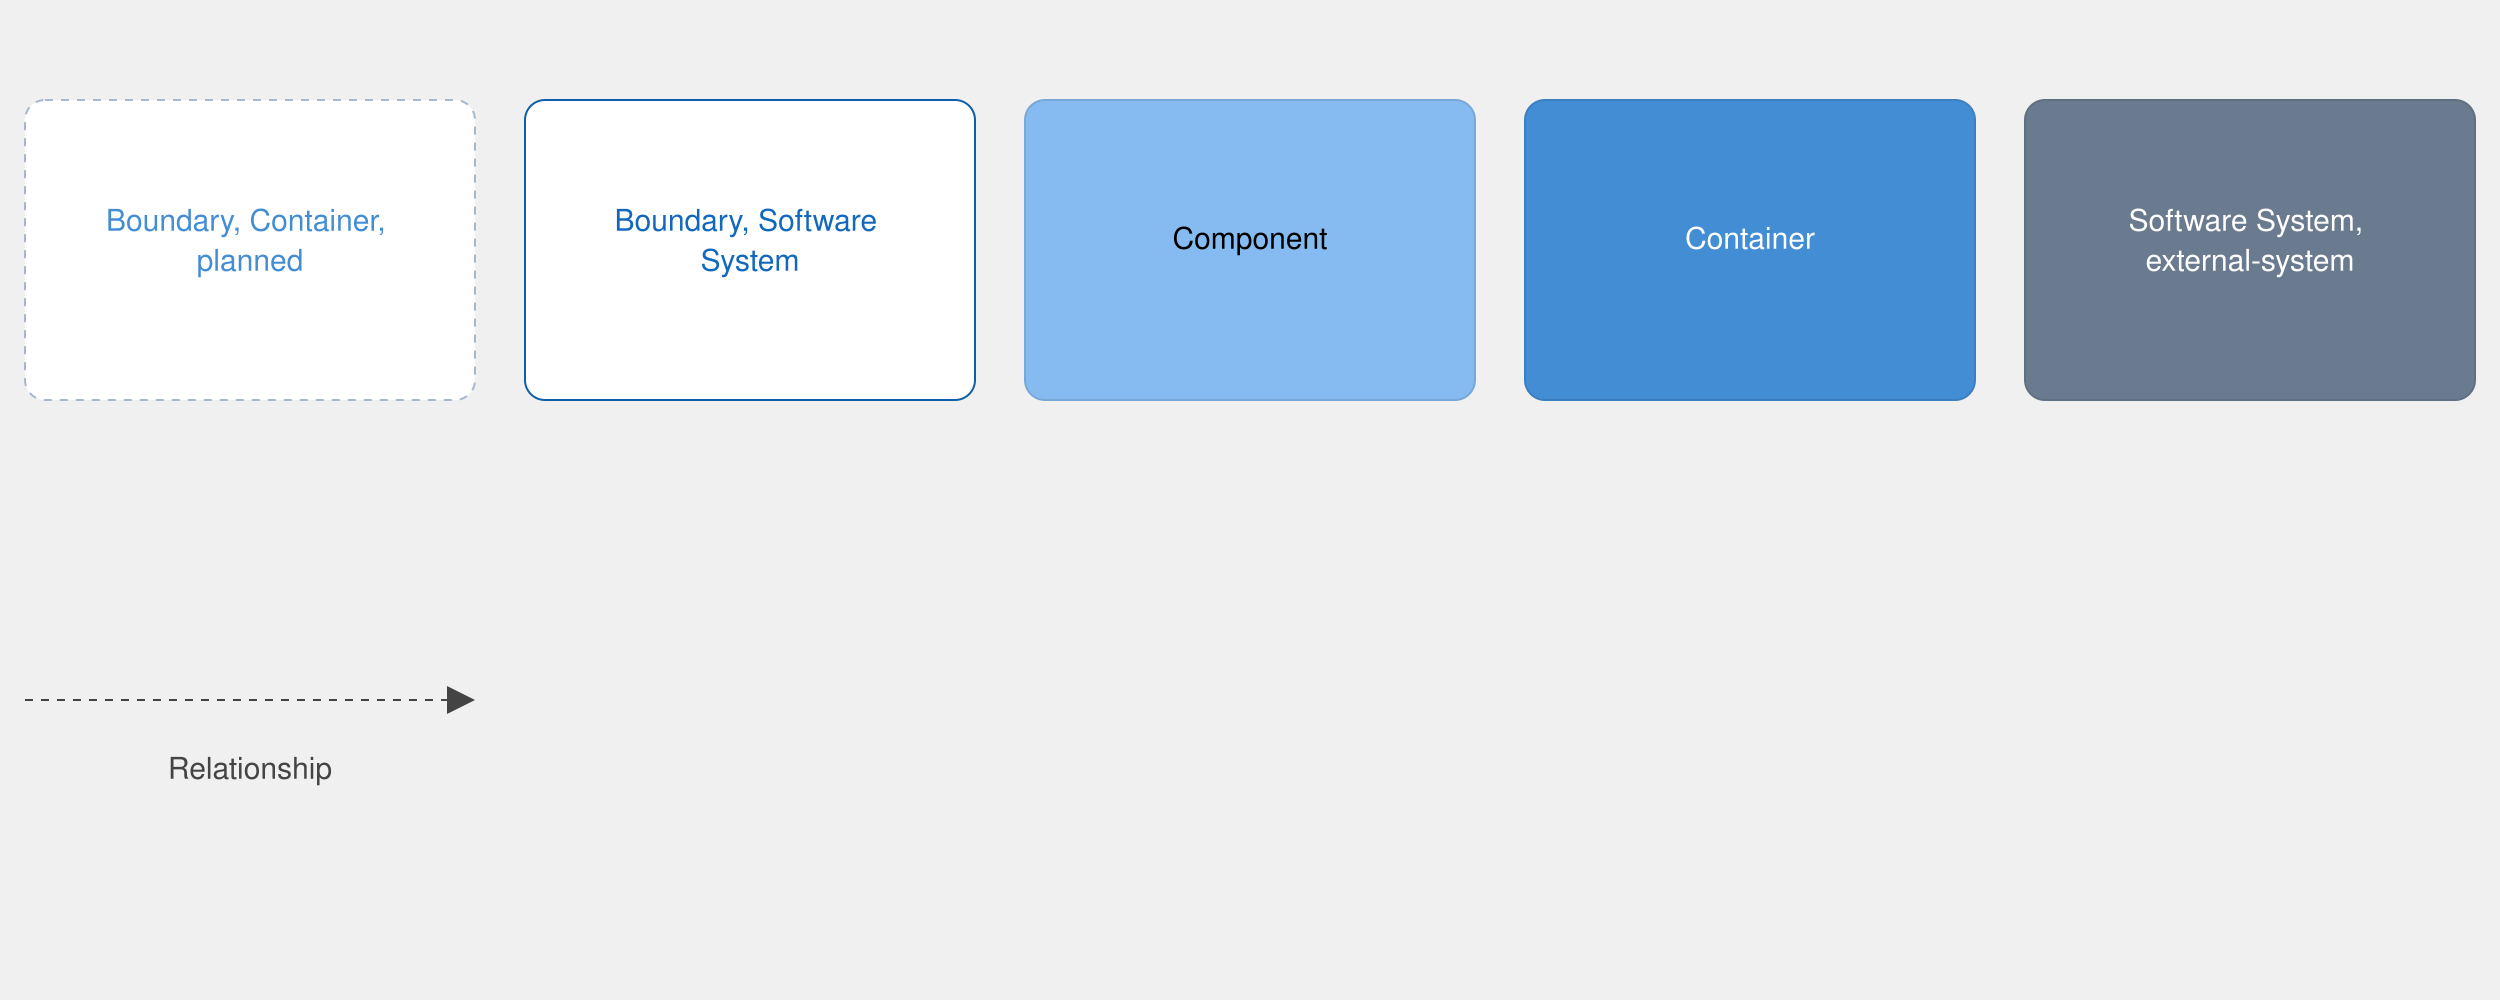
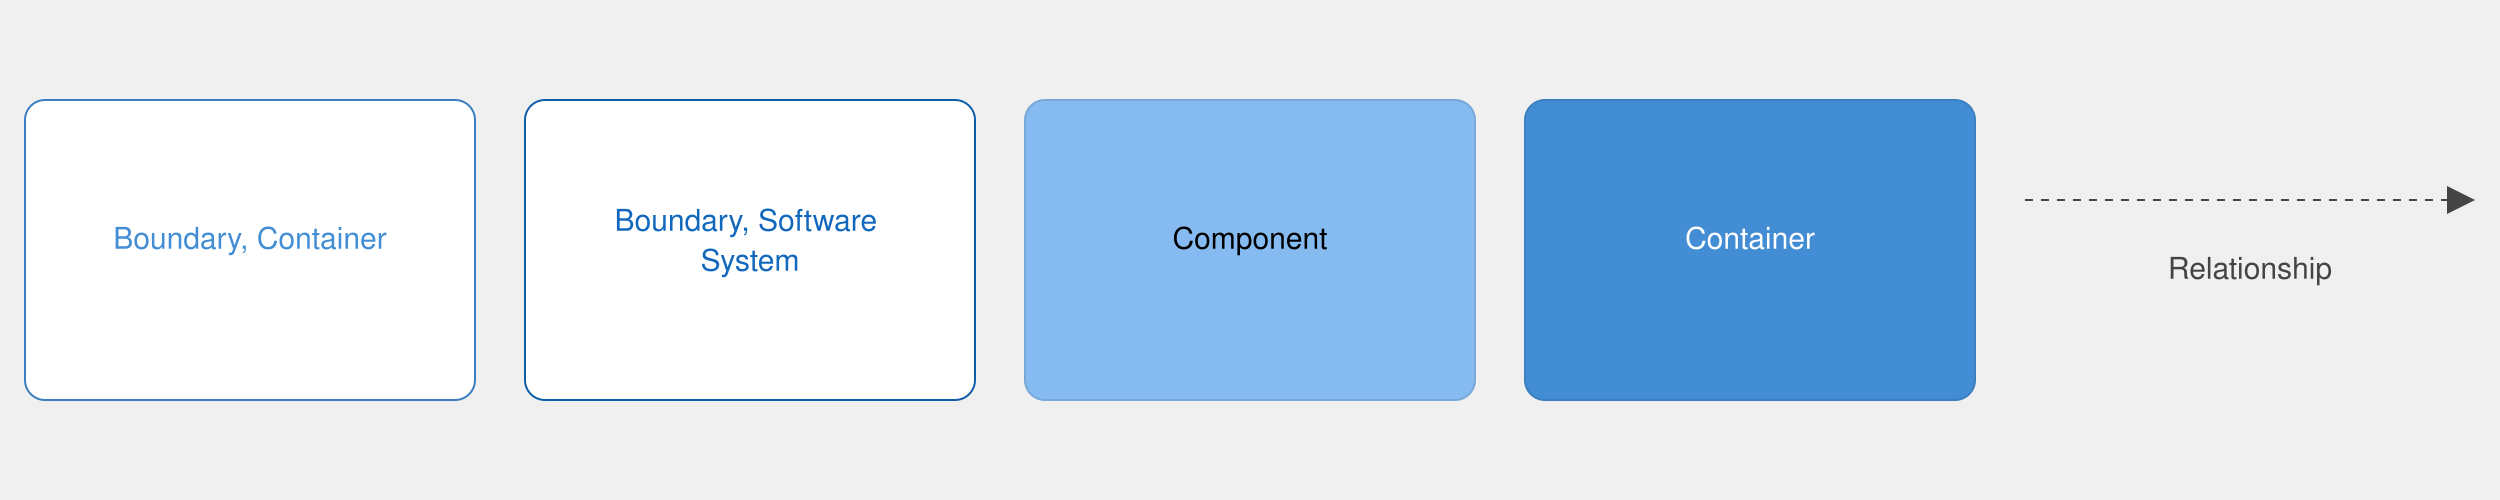
- <svg xmlns="http://www.w3.org/2000/svg" version="1.1" viewBox="0 0 2500 1000" style="background: #ffffff">
+ <svg xmlns="http://www.w3.org/2000/svg" version="1.1" viewBox="0 0 2500 500" style="background: #ffffff">
  <g transform="translate(25,100)">
-     <rect width="450" height="300" rx="20" ry="20" x="0" y="0" fill="#ffffff" stroke-width="2" stroke="#a6b8cd" stroke-dasharray="8,8" />
-     <text x="225" y="77" text-anchor="middle" dominant-baseline="hanging" fill="#438dd5" font-size="30px" font-family="Tahoma, Verdana, Helvetica, Arial">
-       <tspan x="225" dy="40px">Boundary, Container,</tspan>
-       <tspan x="225" dy="40px">planned</tspan>
+     <rect width="450" height="300" rx="20" ry="20" x="0" y="0" fill="#ffffff" stroke-width="2" stroke="#3c7fc0" stroke-dasharray="" />
+     <text x="225" y="95" text-anchor="middle" dominant-baseline="hanging" fill="#438dd5" font-size="30px" font-family="Tahoma, Verdana, Helvetica, Arial">
+       <tspan x="225" dy="40px">Boundary, Container</tspan>
    </text>
  </g>
  <g transform="translate(525,100)">
    <rect width="450" height="300" rx="20" ry="20" x="0" y="0" fill="#ffffff" stroke-width="2" stroke="#0f5eaa" stroke-dasharray="" />
    <text x="225" y="77" text-anchor="middle" dominant-baseline="hanging" fill="#1168bd" font-size="30px" font-family="Tahoma, Verdana, Helvetica, Arial">
      <tspan x="225" dy="40px">Boundary, Software</tspan>
      <tspan x="225" dy="40px">System</tspan>
    </text>
  </g>
  <g transform="translate(1025,100)">
    <rect width="450" height="300" rx="20" ry="20" x="0" y="0" fill="#85bbf0" stroke-width="2" stroke="#78a8d8" stroke-dasharray="" />
    <text x="225" y="95" text-anchor="middle" dominant-baseline="hanging" fill="#000000" font-size="30px" font-family="Tahoma, Verdana, Helvetica, Arial">
      <tspan x="225" dy="40px">Component</tspan>
    </text>
  </g>
  <g transform="translate(1525,100)">
    <rect width="450" height="300" rx="20" ry="20" x="0" y="0" fill="#438dd5" stroke-width="2" stroke="#3c7fc0" stroke-dasharray="" />
    <text x="225" y="95" text-anchor="middle" dominant-baseline="hanging" fill="#ffffff" font-size="30px" font-family="Tahoma, Verdana, Helvetica, Arial">
      <tspan x="225" dy="40px">Container</tspan>
    </text>
  </g>
-   <g transform="translate(2025,100)">
-     <rect width="450" height="300" rx="20" ry="20" x="0" y="0" fill="#6b7b8f" stroke-width="2" stroke="#606f81" stroke-dasharray="" />
-     <text x="225" y="77" text-anchor="middle" dominant-baseline="hanging" fill="#ffffff" font-size="30px" font-family="Tahoma, Verdana, Helvetica, Arial">
-       <tspan x="225" dy="40px">Software System,</tspan>
-       <tspan x="225" dy="40px">external-system</tspan>
-     </text>
-   </g>
-   <g transform="translate(25,670)">
+   <g transform="translate(2025,170)">
    <path d="M422,0 L422,44 L450,30 L 422,16" style="fill:#444444" />
    <path d="M0,30 L422,30" style="stroke:#444444; stroke-width: 2; fill: none; stroke-dasharray: 8 8;" />
    <text x="225" y="55" text-anchor="middle" dominant-baseline="hanging" fill="#444444" font-size="30px" font-family="Tahoma, Verdana, Helvetica, Arial">
      <tspan x="225" dy="40px">Relationship</tspan>
    </text>
  </g>
</svg>
